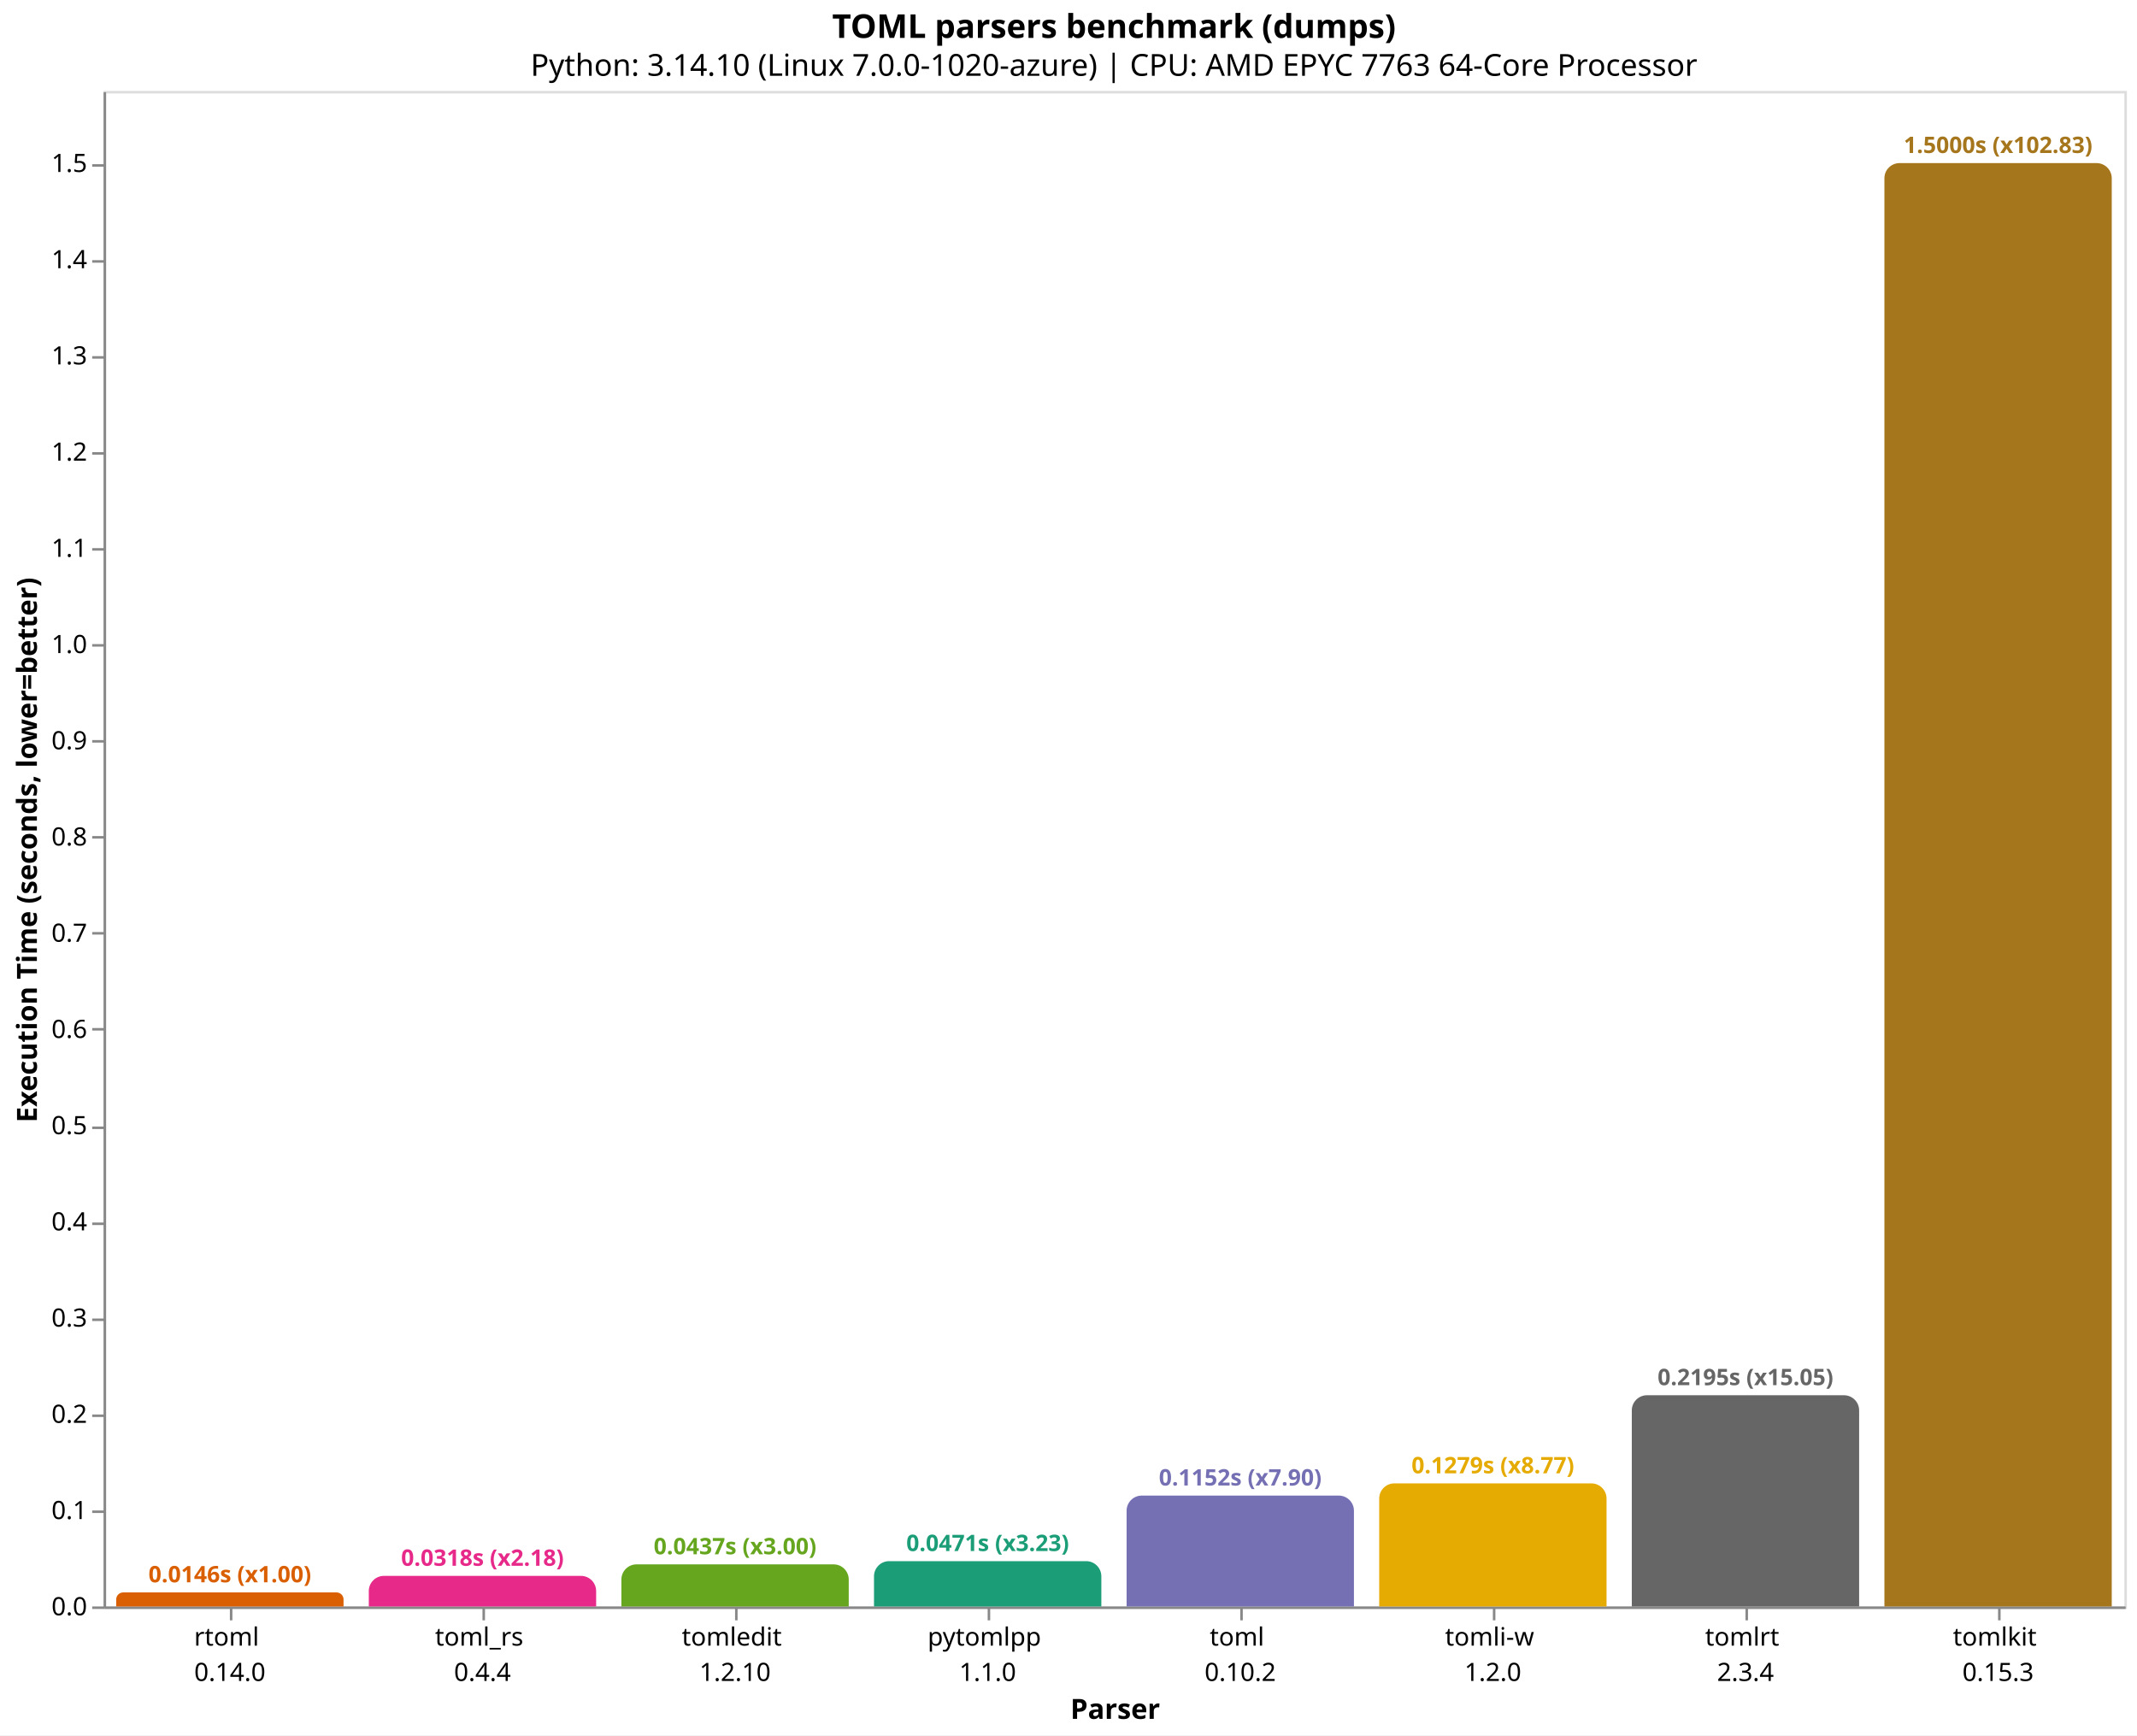
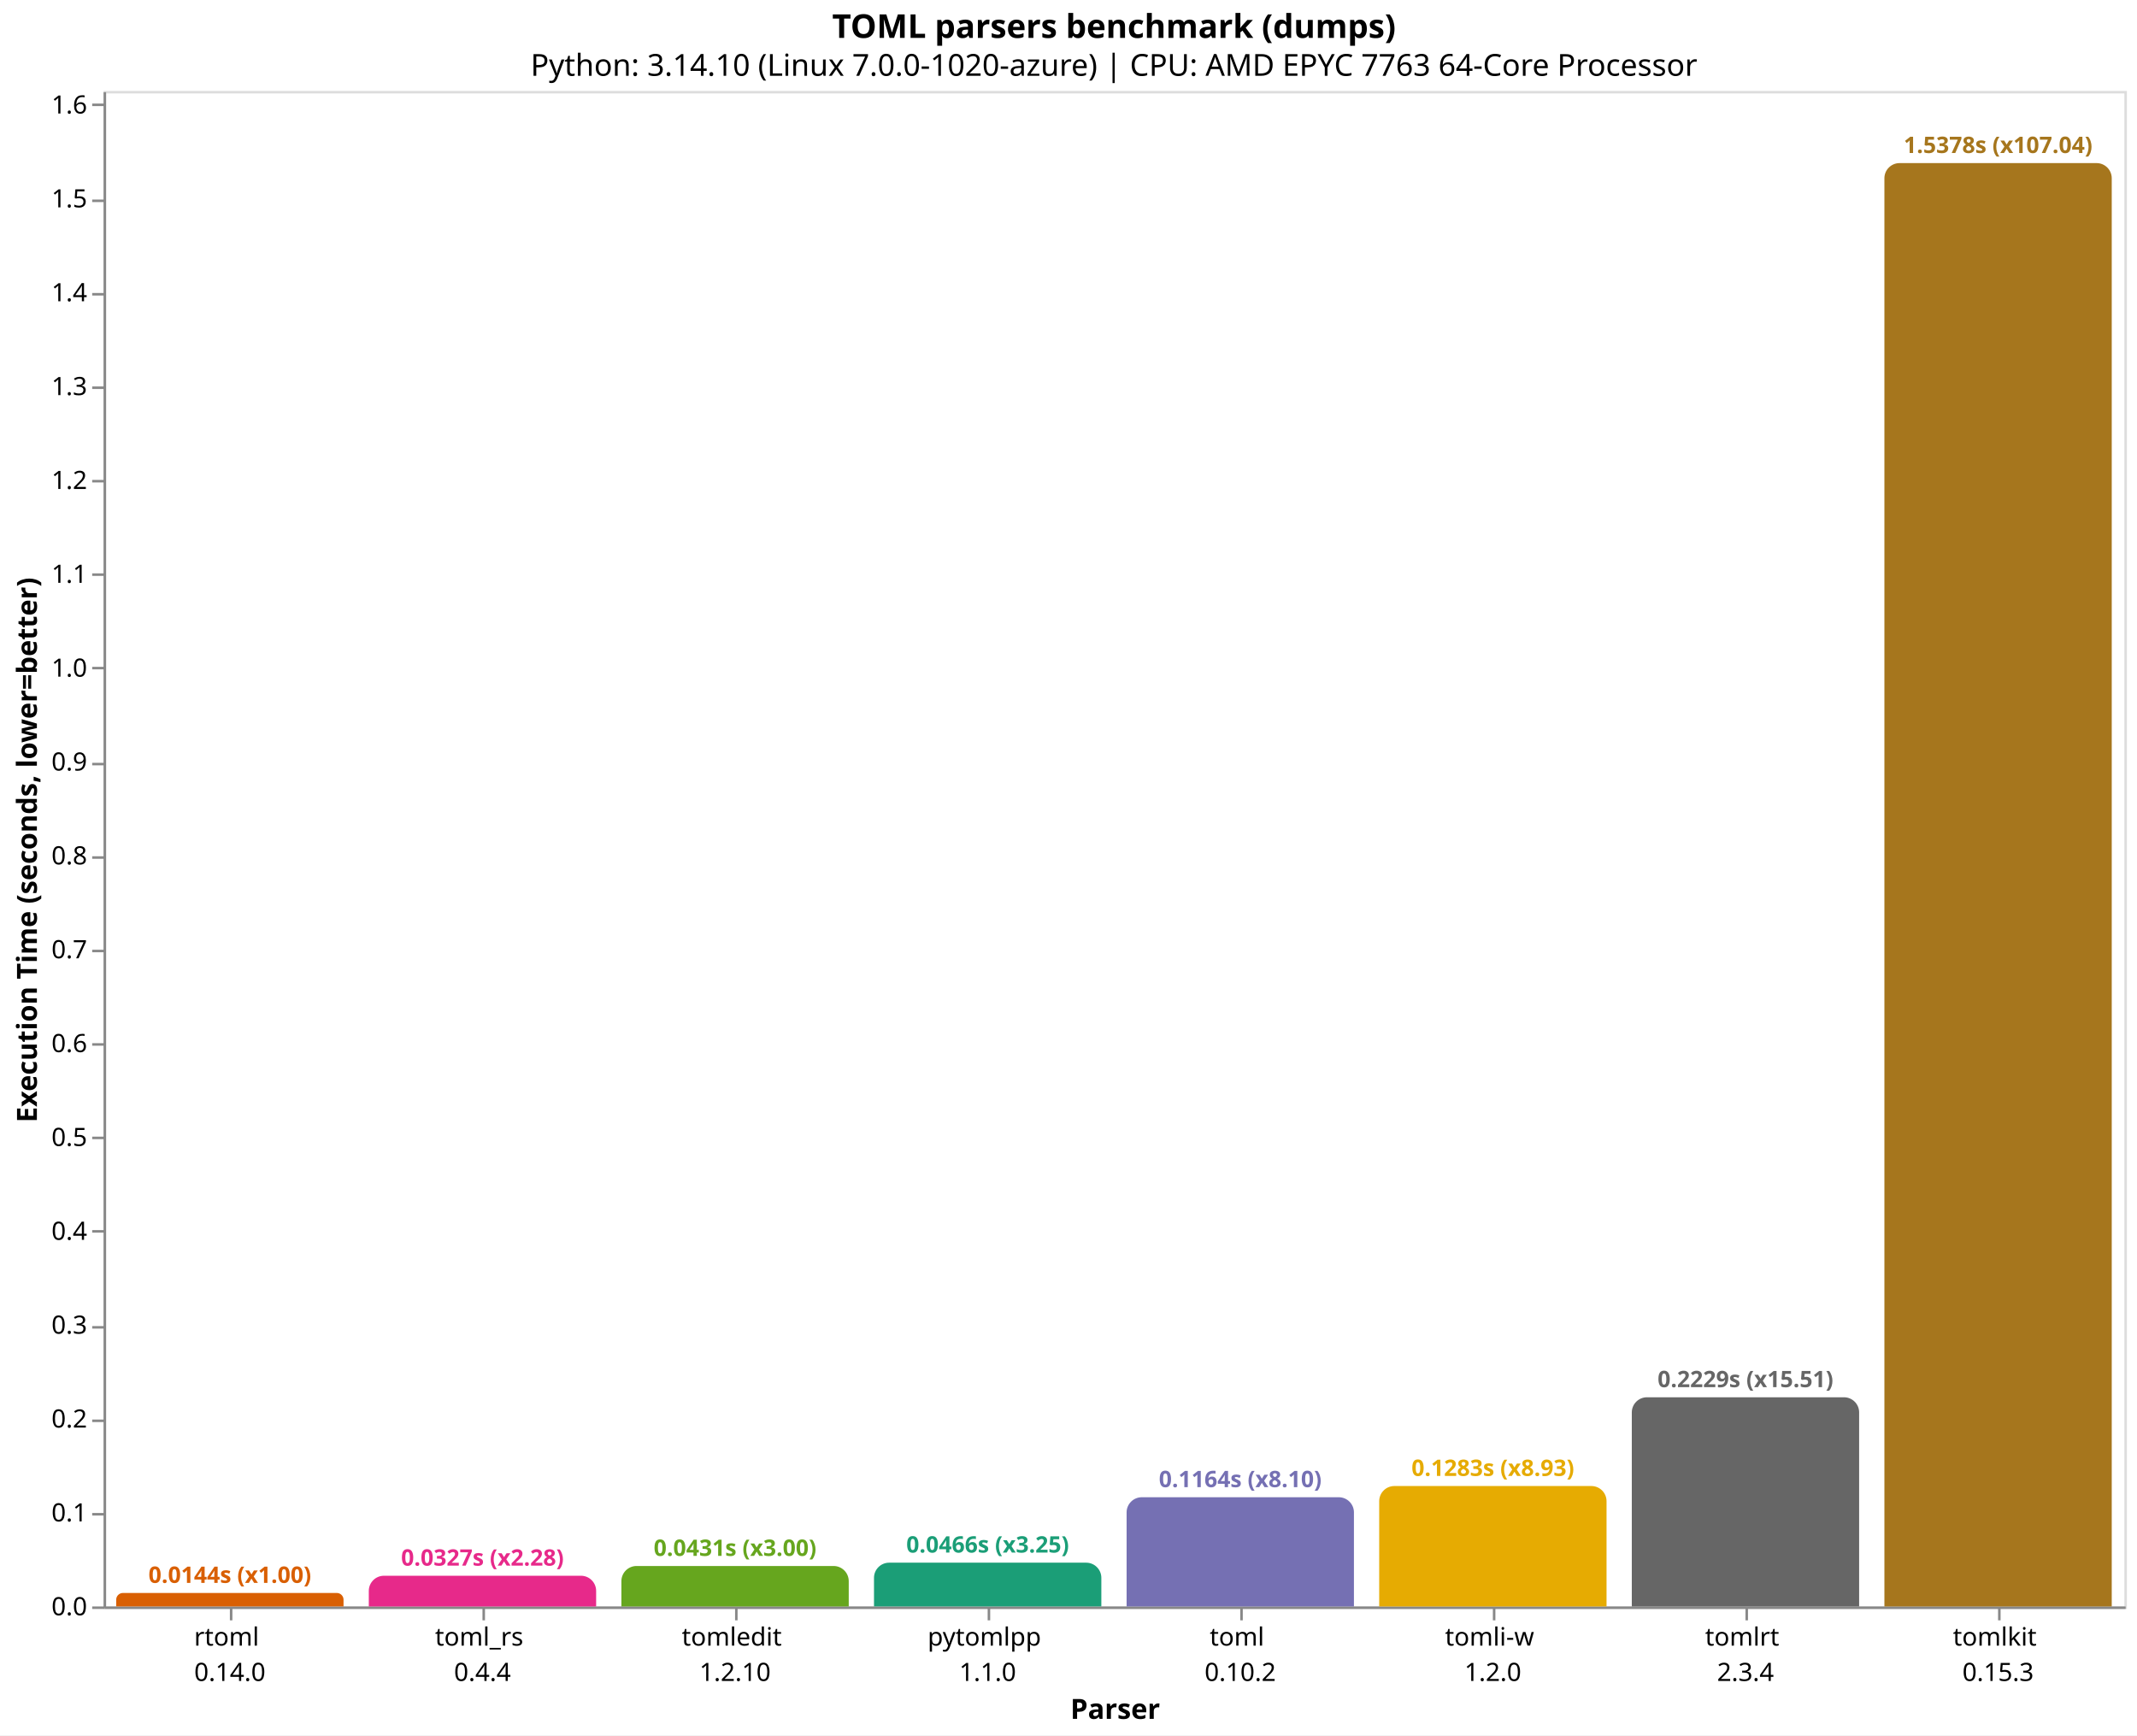
<svg xmlns="http://www.w3.org/2000/svg" version="1.1" class="marks" width="846" height="687" viewBox="0 0 846 687">
  <rect width="846" height="687" fill="white" />
  <g fill="none" stroke-miterlimit="10" transform="translate(41,36)">
    <g class="mark-group role-frame root" role="graphics-object" aria-roledescription="group mark container">
      <g transform="translate(0,0)">
        <path class="background" aria-hidden="true" d="M0.5,0.5h800v600h-800Z" stroke="#ddd" />
        <g>
          <g class="mark-group role-axis" role="graphics-symbol" aria-roledescription="axis" aria-label="X-axis titled 'Parser' for a discrete scale with 8 values: rtoml&#10;0.14.0, toml_rs&#10;0.4.4, tomledit&#10;1.2.10, pytomlpp&#10;1.1.0, toml&#10;0.10.2, ending with tomlkit&#10;0.15.3">
            <g transform="translate(0.5,600.5)">
              <path class="background" aria-hidden="true" d="M0,0h0v0h0Z" pointer-events="none" />
              <g>
                <g class="mark-rule role-axis-tick" pointer-events="none">
                  <line transform="translate(50,0)" x2="0" y2="5" stroke="#888" stroke-width="1" opacity="1" />
                  <line transform="translate(150,0)" x2="0" y2="5" stroke="#888" stroke-width="1" opacity="1" />
                  <line transform="translate(250,0)" x2="0" y2="5" stroke="#888" stroke-width="1" opacity="1" />
                  <line transform="translate(350,0)" x2="0" y2="5" stroke="#888" stroke-width="1" opacity="1" />
                  <line transform="translate(450,0)" x2="0" y2="5" stroke="#888" stroke-width="1" opacity="1" />
                  <line transform="translate(550,0)" x2="0" y2="5" stroke="#888" stroke-width="1" opacity="1" />
                  <line transform="translate(650,0)" x2="0" y2="5" stroke="#888" stroke-width="1" opacity="1" />
                  <line transform="translate(750,0)" x2="0" y2="5" stroke="#888" stroke-width="1" opacity="1" />
                </g>
                <g class="mark-text role-axis-label" pointer-events="none">
                  <text text-anchor="middle" transform="translate(49.5,15)" font-family="sans-serif" font-size="10px" fill="#000" opacity="1">
                    <tspan>rtoml</tspan>
                    <tspan x="0" dy="14">0.14.0</tspan>
                  </text>
                  <text text-anchor="middle" transform="translate(149.5,15)" font-family="sans-serif" font-size="10px" fill="#000" opacity="1">
                    <tspan>toml_rs</tspan>
                    <tspan x="0" dy="14">0.4.4</tspan>
                  </text>
                  <text text-anchor="middle" transform="translate(249.5,15)" font-family="sans-serif" font-size="10px" fill="#000" opacity="1">
                    <tspan>tomledit</tspan>
                    <tspan x="0" dy="14">1.2.10</tspan>
                  </text>
                  <text text-anchor="middle" transform="translate(349.5,15)" font-family="sans-serif" font-size="10px" fill="#000" opacity="1">
                    <tspan>pytomlpp</tspan>
                    <tspan x="0" dy="14">1.1.0</tspan>
                  </text>
                  <text text-anchor="middle" transform="translate(449.5,15)" font-family="sans-serif" font-size="10px" fill="#000" opacity="1">
                    <tspan>toml</tspan>
                    <tspan x="0" dy="14">0.10.2</tspan>
                  </text>
                  <text text-anchor="middle" transform="translate(549.5,15)" font-family="sans-serif" font-size="10px" fill="#000" opacity="1">
                    <tspan>tomli-w</tspan>
                    <tspan x="0" dy="14">1.2.0</tspan>
                  </text>
                  <text text-anchor="middle" transform="translate(649.5,15)" font-family="sans-serif" font-size="10px" fill="#000" opacity="1">
                    <tspan>tomlrt</tspan>
                    <tspan x="0" dy="14">2.3.4</tspan>
                  </text>
                  <text text-anchor="middle" transform="translate(749.5,15)" font-family="sans-serif" font-size="10px" fill="#000" opacity="1">
                    <tspan>tomlkit</tspan>
                    <tspan x="0" dy="14">0.15.3</tspan>
                  </text>
                </g>
                <g class="mark-rule role-axis-domain" pointer-events="none">
                  <line transform="translate(0,0)" x2="800" y2="0" stroke="#888" stroke-width="1" opacity="1" />
                </g>
                <g class="mark-text role-axis-title" pointer-events="none">
                  <text text-anchor="middle" transform="translate(400,44)" font-family="sans-serif" font-size="11px" font-weight="bold" fill="#000" opacity="1">Parser</text>
                </g>
              </g>
              <path class="foreground" aria-hidden="true" d="" pointer-events="none" display="none" />
            </g>
          </g>
          <g class="mark-group role-axis" role="graphics-symbol" aria-roledescription="axis" aria-label="Y-axis titled 'Execution Time (seconds, lower=better)' for a linear scale with values from 0.0 to 1.6">
            <g transform="translate(0.5,0.5)">
              <path class="background" aria-hidden="true" d="M0,0h0v0h0Z" pointer-events="none" />
              <g>
                <g class="mark-rule role-axis-tick" pointer-events="none">
                  <line transform="translate(0,600)" x2="-5" y2="0" stroke="#888" stroke-width="1" opacity="1" />
-                   <line transform="translate(0,562)" x2="-5" y2="0" stroke="#888" stroke-width="1" opacity="1" />
-                   <line transform="translate(0,524)" x2="-5" y2="0" stroke="#888" stroke-width="1" opacity="1" />
-                   <line transform="translate(0,486)" x2="-5" y2="0" stroke="#888" stroke-width="1" opacity="1" />
-                   <line transform="translate(0,448)" x2="-5" y2="0" stroke="#888" stroke-width="1" opacity="1" />
-                   <line transform="translate(0,410)" x2="-5" y2="0" stroke="#888" stroke-width="1" opacity="1" />
-                   <line transform="translate(0,371)" x2="-5" y2="0" stroke="#888" stroke-width="1" opacity="1" />
-                   <line transform="translate(0,333)" x2="-5" y2="0" stroke="#888" stroke-width="1" opacity="1" />
-                   <line transform="translate(0,295)" x2="-5" y2="0" stroke="#888" stroke-width="1" opacity="1" />
-                   <line transform="translate(0,257)" x2="-5" y2="0" stroke="#888" stroke-width="1" opacity="1" />
-                   <line transform="translate(0,219)" x2="-5" y2="0" stroke="#888" stroke-width="1" opacity="1" />
-                   <line transform="translate(0,181)" x2="-5" y2="0" stroke="#888" stroke-width="1" opacity="1" />
-                   <line transform="translate(0,143)" x2="-5" y2="0" stroke="#888" stroke-width="1" opacity="1" />
-                   <line transform="translate(0,105)" x2="-5" y2="0" stroke="#888" stroke-width="1" opacity="1" />
-                   <line transform="translate(0,67)" x2="-5" y2="0" stroke="#888" stroke-width="1" opacity="1" />
-                   <line transform="translate(0,29)" x2="-5" y2="0" stroke="#888" stroke-width="1" opacity="1" />
+                   <line transform="translate(0,563)" x2="-5" y2="0" stroke="#888" stroke-width="1" opacity="1" />
+                   <line transform="translate(0,526)" x2="-5" y2="0" stroke="#888" stroke-width="1" opacity="1" />
+                   <line transform="translate(0,489)" x2="-5" y2="0" stroke="#888" stroke-width="1" opacity="1" />
+                   <line transform="translate(0,451)" x2="-5" y2="0" stroke="#888" stroke-width="1" opacity="1" />
+                   <line transform="translate(0,414)" x2="-5" y2="0" stroke="#888" stroke-width="1" opacity="1" />
+                   <line transform="translate(0,377)" x2="-5" y2="0" stroke="#888" stroke-width="1" opacity="1" />
+                   <line transform="translate(0,340)" x2="-5" y2="0" stroke="#888" stroke-width="1" opacity="1" />
+                   <line transform="translate(0,303)" x2="-5" y2="0" stroke="#888" stroke-width="1" opacity="1" />
+                   <line transform="translate(0,266)" x2="-5" y2="0" stroke="#888" stroke-width="1" opacity="1" />
+                   <line transform="translate(0,228)" x2="-5" y2="0" stroke="#888" stroke-width="1" opacity="1" />
+                   <line transform="translate(0,191)" x2="-5" y2="0" stroke="#888" stroke-width="1" opacity="1" />
+                   <line transform="translate(0,154)" x2="-5" y2="0" stroke="#888" stroke-width="1" opacity="1" />
+                   <line transform="translate(0,117)" x2="-5" y2="0" stroke="#888" stroke-width="1" opacity="1" />
+                   <line transform="translate(0,80)" x2="-5" y2="0" stroke="#888" stroke-width="1" opacity="1" />
+                   <line transform="translate(0,43)" x2="-5" y2="0" stroke="#888" stroke-width="1" opacity="1" />
+                   <line transform="translate(0,5)" x2="-5" y2="0" stroke="#888" stroke-width="1" opacity="1" />
                </g>
                <g class="mark-text role-axis-label" pointer-events="none">
                  <text text-anchor="end" transform="translate(-7,603)" font-family="sans-serif" font-size="10px" fill="#000" opacity="1">0.0</text>
-                   <text text-anchor="end" transform="translate(-7,564.9057)" font-family="sans-serif" font-size="10px" fill="#000" opacity="1">0.1</text>
-                   <text text-anchor="end" transform="translate(-7,526.8115)" font-family="sans-serif" font-size="10px" fill="#000" opacity="1">0.2</text>
-                   <text text-anchor="end" transform="translate(-7,488.7172)" font-family="sans-serif" font-size="10px" fill="#000" opacity="1">0.3</text>
-                   <text text-anchor="end" transform="translate(-7,450.623)" font-family="sans-serif" font-size="10px" fill="#000" opacity="1">0.4</text>
-                   <text text-anchor="end" transform="translate(-7,412.5287)" font-family="sans-serif" font-size="10px" fill="#000" opacity="1">0.5</text>
-                   <text text-anchor="end" transform="translate(-7,374.4345)" font-family="sans-serif" font-size="10px" fill="#000" opacity="1">0.6</text>
-                   <text text-anchor="end" transform="translate(-7,336.3402)" font-family="sans-serif" font-size="10px" fill="#000" opacity="1">0.7</text>
-                   <text text-anchor="end" transform="translate(-7,298.246)" font-family="sans-serif" font-size="10px" fill="#000" opacity="1">0.8</text>
-                   <text text-anchor="end" transform="translate(-7,260.1517)" font-family="sans-serif" font-size="10px" fill="#000" opacity="1">0.9</text>
-                   <text text-anchor="end" transform="translate(-7,222.0574)" font-family="sans-serif" font-size="10px" fill="#000" opacity="1">1.0</text>
-                   <text text-anchor="end" transform="translate(-7,183.9632)" font-family="sans-serif" font-size="10px" fill="#000" opacity="1">1.1</text>
-                   <text text-anchor="end" transform="translate(-7,145.8689)" font-family="sans-serif" font-size="10px" fill="#000" opacity="1">1.2</text>
-                   <text text-anchor="end" transform="translate(-7,107.7747)" font-family="sans-serif" font-size="10px" fill="#000" opacity="1">1.3</text>
-                   <text text-anchor="end" transform="translate(-7,69.68043)" font-family="sans-serif" font-size="10px" fill="#000" opacity="1">1.4</text>
-                   <text text-anchor="end" transform="translate(-7,31.58617)" font-family="sans-serif" font-size="10px" fill="#000" opacity="1">1.5</text>
+                   <text text-anchor="end" transform="translate(-7,565.8403)" font-family="sans-serif" font-size="10px" fill="#000" opacity="1">0.1</text>
+                   <text text-anchor="end" transform="translate(-7,528.6805)" font-family="sans-serif" font-size="10px" fill="#000" opacity="1">0.2</text>
+                   <text text-anchor="end" transform="translate(-7,491.5208)" font-family="sans-serif" font-size="10px" fill="#000" opacity="1">0.3</text>
+                   <text text-anchor="end" transform="translate(-7,454.3611)" font-family="sans-serif" font-size="10px" fill="#000" opacity="1">0.4</text>
+                   <text text-anchor="end" transform="translate(-7,417.2014)" font-family="sans-serif" font-size="10px" fill="#000" opacity="1">0.5</text>
+                   <text text-anchor="end" transform="translate(-7,380.0416)" font-family="sans-serif" font-size="10px" fill="#000" opacity="1">0.6</text>
+                   <text text-anchor="end" transform="translate(-7,342.8819)" font-family="sans-serif" font-size="10px" fill="#000" opacity="1">0.7</text>
+                   <text text-anchor="end" transform="translate(-7,305.7222)" font-family="sans-serif" font-size="10px" fill="#000" opacity="1">0.8</text>
+                   <text text-anchor="end" transform="translate(-7,268.5625)" font-family="sans-serif" font-size="10px" fill="#000" opacity="1">0.9</text>
+                   <text text-anchor="end" transform="translate(-7,231.4027)" font-family="sans-serif" font-size="10px" fill="#000" opacity="1">1.0</text>
+                   <text text-anchor="end" transform="translate(-7,194.243)" font-family="sans-serif" font-size="10px" fill="#000" opacity="1">1.1</text>
+                   <text text-anchor="end" transform="translate(-7,157.0833)" font-family="sans-serif" font-size="10px" fill="#000" opacity="1">1.2</text>
+                   <text text-anchor="end" transform="translate(-7,119.9235)" font-family="sans-serif" font-size="10px" fill="#000" opacity="1">1.3</text>
+                   <text text-anchor="end" transform="translate(-7,82.76381)" font-family="sans-serif" font-size="10px" fill="#000" opacity="1">1.4</text>
+                   <text text-anchor="end" transform="translate(-7,45.60408)" font-family="sans-serif" font-size="10px" fill="#000" opacity="1">1.5</text>
+                   <text text-anchor="end" transform="translate(-7,8.444357)" font-family="sans-serif" font-size="10px" fill="#000" opacity="1">1.6</text>
                </g>
                <g class="mark-rule role-axis-domain" pointer-events="none">
                  <line transform="translate(0,600)" x2="0" y2="-600" stroke="#888" stroke-width="1" opacity="1" />
                </g>
                <g class="mark-text role-axis-title" pointer-events="none">
                  <text text-anchor="middle" transform="translate(-24.90137,300) rotate(-90) translate(0,-2)" font-family="sans-serif" font-size="11px" font-weight="bold" fill="#000" opacity="1">Execution Time (seconds, lower=better)</text>
                </g>
              </g>
              <path class="foreground" aria-hidden="true" d="" pointer-events="none" display="none" />
            </g>
          </g>
          <g class="mark-group role-scope" role="graphics-object" aria-roledescription="group mark container">
-             <g transform="translate(5,594.443)">
-               <path class="background" aria-hidden="true" d="M2.779,0L87.221,0C88.755,0,90,1.245,90,2.779L90,5.557C90,5.557,90,5.557,90,5.557L0,5.557C0,5.557,0,5.557,0,5.557L0,2.779C0,1.245,1.245,0,2.779,0Z" />
+             <g transform="translate(5,594.6615)">
+               <path class="background" aria-hidden="true" d="M2.669,0L87.331,0C88.804,0,90,1.196,90,2.669L90,5.338C90,5.338,90,5.338,90,5.338L0,5.338C0,5.338,0,5.338,0,5.338L0,2.669C0,1.196,1.196,0,2.669,0Z" />
              <g clip-path="url(#clip9)">
                <g class="mark-group role-scope" role="graphics-object" aria-roledescription="group mark container">
-                   <g transform="translate(0,-594.443)">
-                     <path class="background" aria-hidden="true" d="M0,0h90v0h-90Z" />
-                     <g>
-                       <g class="mark-rect role-mark layer_0_marks" role="graphics-object" aria-roledescription="rect mark container">
-                         <path aria-label="Parser: rtoml&#10;0.14.0; Execution Time (seconds, lower=better): 0.014587564; parser: rtoml; Execution Time (s): 0.0146; Slowdown: 1.00" role="graphics-symbol" aria-roledescription="bar" d="M0,594.443h90v5.557h-90Z" fill="#d95f02" />
-                       </g>
-                     </g>
-                     <path class="foreground" aria-hidden="true" d="" display="none" />
-                   </g>
-                 </g>
-               </g>
-               <path class="foreground" aria-hidden="true" d="" display="none" />
-             </g>
-             <g transform="translate(105,587.899)">
-               <path class="background" aria-hidden="true" d="M6,0L84,0C87.311,0,90,2.689,90,6L90,12.101C90,12.101,90,12.101,90,12.101L0,12.101C0,12.101,0,12.101,0,12.101L0,6C0,2.689,2.689,0,6,0Z" />
+                   <g transform="translate(0,-594.6615)">
+                     <path class="background" aria-hidden="true" d="M0,0h90v0h-90Z" />
+                     <g>
+                       <g class="mark-rect role-mark layer_0_marks" role="graphics-object" aria-roledescription="rect mark container">
+                         <path aria-label="Parser: rtoml&#10;0.14.0; Execution Time (seconds, lower=better): 0.014366249; parser: rtoml; Execution Time (s): 0.0144; Slowdown: 1.00" role="graphics-symbol" aria-roledescription="bar" d="M0,594.662h90v5.338h-90Z" fill="#d95f02" />
+                       </g>
+                     </g>
+                     <path class="foreground" aria-hidden="true" d="" display="none" />
+                   </g>
+                 </g>
+               </g>
+               <path class="foreground" aria-hidden="true" d="" display="none" />
+             </g>
+             <g transform="translate(105,587.8454)">
+               <path class="background" aria-hidden="true" d="M6,0L84,0C87.311,0,90,2.689,90,6L90,12.155C90,12.155,90,12.155,90,12.155L0,12.155C0,12.155,0,12.155,0,12.155L0,6C0,2.689,2.689,0,6,0Z" />
              <g clip-path="url(#clip10)">
                <g class="mark-group role-scope" role="graphics-object" aria-roledescription="group mark container">
-                   <g transform="translate(0,-587.899)">
-                     <path class="background" aria-hidden="true" d="M0,0h90v0h-90Z" />
-                     <g>
-                       <g class="mark-rect role-mark layer_0_marks" role="graphics-object" aria-roledescription="rect mark container">
-                         <path aria-label="Parser: toml_rs&#10;0.4.4; Execution Time (seconds, lower=better): 0.031766017; parser: toml_rs; Execution Time (s): 0.0318; Slowdown: 2.18" role="graphics-symbol" aria-roledescription="bar" d="M0,587.899h90v12.101h-90Z" fill="#e7298a" />
-                       </g>
-                     </g>
-                     <path class="foreground" aria-hidden="true" d="" display="none" />
-                   </g>
-                 </g>
-               </g>
-               <path class="foreground" aria-hidden="true" d="" display="none" />
-             </g>
-             <g transform="translate(205,583.3394)">
-               <path class="background" aria-hidden="true" d="M6,0L84,0C87.311,0,90,2.689,90,6L90,16.661C90,16.661,90,16.661,90,16.661L0,16.661C0,16.661,0,16.661,0,16.661L0,6C0,2.689,2.689,0,6,0Z" />
+                   <g transform="translate(0,-587.8454)">
+                     <path class="background" aria-hidden="true" d="M0,0h90v0h-90Z" />
+                     <g>
+                       <g class="mark-rect role-mark layer_0_marks" role="graphics-object" aria-roledescription="rect mark container">
+                         <path aria-label="Parser: toml_rs&#10;0.4.4; Execution Time (seconds, lower=better): 0.032708963; parser: toml_rs; Execution Time (s): 0.0327; Slowdown: 2.28" role="graphics-symbol" aria-roledescription="bar" d="M0,587.845h90v12.155h-90Z" fill="#e7298a" />
+                       </g>
+                     </g>
+                     <path class="foreground" aria-hidden="true" d="" display="none" />
+                   </g>
+                 </g>
+               </g>
+               <path class="foreground" aria-hidden="true" d="" display="none" />
+             </g>
+             <g transform="translate(205,583.9834)">
+               <path class="background" aria-hidden="true" d="M6,0L84,0C87.311,0,90,2.689,90,6L90,16.017C90,16.017,90,16.017,90,16.017L0,16.017C0,16.017,0,16.017,0,16.017L0,6C0,2.689,2.689,0,6,0Z" />
              <g clip-path="url(#clip11)">
                <g class="mark-group role-scope" role="graphics-object" aria-roledescription="group mark container">
-                   <g transform="translate(0,-583.3394)">
-                     <path class="background" aria-hidden="true" d="M0,0h90v0h-90Z" />
-                     <g>
-                       <g class="mark-rect role-mark layer_0_marks" role="graphics-object" aria-roledescription="rect mark container">
-                         <path aria-label="Parser: tomledit&#10;1.2.10; Execution Time (seconds, lower=better): 0.043735131; parser: tomledit; Execution Time (s): 0.0437; Slowdown: 3.00" role="graphics-symbol" aria-roledescription="bar" d="M0,583.339h90v16.661h-90Z" fill="#66a61e" />
-                       </g>
-                     </g>
-                     <path class="foreground" aria-hidden="true" d="" display="none" />
-                   </g>
-                 </g>
-               </g>
-               <path class="foreground" aria-hidden="true" d="" display="none" />
-             </g>
-             <g transform="translate(305,582.0649)">
-               <path class="background" aria-hidden="true" d="M6,0L84,0C87.311,0,90,2.689,90,6L90,17.935C90,17.935,90,17.935,90,17.935L0,17.935C0,17.935,0,17.935,0,17.935L0,6C0,2.689,2.689,0,6,0Z" />
+                   <g transform="translate(0,-583.9834)">
+                     <path class="background" aria-hidden="true" d="M0,0h90v0h-90Z" />
+                     <g>
+                       <g class="mark-rect role-mark layer_0_marks" role="graphics-object" aria-roledescription="rect mark container">
+                         <path aria-label="Parser: tomledit&#10;1.2.10; Execution Time (seconds, lower=better): 0.043102034; parser: tomledit; Execution Time (s): 0.0431; Slowdown: 3.00" role="graphics-symbol" aria-roledescription="bar" d="M0,583.983h90v16.017h-90Z" fill="#66a61e" />
+                       </g>
+                     </g>
+                     <path class="foreground" aria-hidden="true" d="" display="none" />
+                   </g>
+                 </g>
+               </g>
+               <path class="foreground" aria-hidden="true" d="" display="none" />
+             </g>
+             <g transform="translate(305,582.6716)">
+               <path class="background" aria-hidden="true" d="M6,0L84,0C87.311,0,90,2.689,90,6L90,17.328C90,17.328,90,17.328,90,17.328L0,17.328C0,17.328,0,17.328,0,17.328L0,6C0,2.689,2.689,0,6,0Z" />
              <g clip-path="url(#clip12)">
                <g class="mark-group role-scope" role="graphics-object" aria-roledescription="group mark container">
-                   <g transform="translate(0,-582.0649)">
-                     <path class="background" aria-hidden="true" d="M0,0h90v0h-90Z" />
-                     <g>
-                       <g class="mark-rect role-mark layer_0_marks" role="graphics-object" aria-roledescription="rect mark container">
-                         <path aria-label="Parser: pytomlpp&#10;1.1.0; Execution Time (seconds, lower=better): 0.047080796; parser: pytomlpp; Execution Time (s): 0.0471; Slowdown: 3.23" role="graphics-symbol" aria-roledescription="bar" d="M0,582.065h90v17.935h-90Z" fill="#1b9e77" />
-                       </g>
-                     </g>
-                     <path class="foreground" aria-hidden="true" d="" display="none" />
-                   </g>
-                 </g>
-               </g>
-               <path class="foreground" aria-hidden="true" d="" display="none" />
-             </g>
-             <g transform="translate(405,556.1117)">
-               <path class="background" aria-hidden="true" d="M6,0L84,0C87.311,0,90,2.689,90,6L90,43.888C90,43.888,90,43.888,90,43.888L0,43.888C0,43.888,0,43.888,0,43.888L0,6C0,2.689,2.689,0,6,0Z" />
+                   <g transform="translate(0,-582.6716)">
+                     <path class="background" aria-hidden="true" d="M0,0h90v0h-90Z" />
+                     <g>
+                       <g class="mark-rect role-mark layer_0_marks" role="graphics-object" aria-roledescription="rect mark container">
+                         <path aria-label="Parser: pytomlpp&#10;1.1.0; Execution Time (seconds, lower=better): 0.046632135; parser: pytomlpp; Execution Time (s): 0.0466; Slowdown: 3.25" role="graphics-symbol" aria-roledescription="bar" d="M0,582.672h90v17.328h-90Z" fill="#1b9e77" />
+                       </g>
+                     </g>
+                     <path class="foreground" aria-hidden="true" d="" display="none" />
+                   </g>
+                 </g>
+               </g>
+               <path class="foreground" aria-hidden="true" d="" display="none" />
+             </g>
+             <g transform="translate(405,556.7638)">
+               <path class="background" aria-hidden="true" d="M6,0L84,0C87.311,0,90,2.689,90,6L90,43.236C90,43.236,90,43.236,90,43.236L0,43.236C0,43.236,0,43.236,0,43.236L0,6C0,2.689,2.689,0,6,0Z" />
              <g clip-path="url(#clip13)">
                <g class="mark-group role-scope" role="graphics-object" aria-roledescription="group mark container">
-                   <g transform="translate(0,-556.1117)">
-                     <path class="background" aria-hidden="true" d="M0,0h90v0h-90Z" />
-                     <g>
-                       <g class="mark-rect role-mark layer_0_marks" role="graphics-object" aria-roledescription="rect mark container">
-                         <path aria-label="Parser: toml&#10;0.10.2; Execution Time (seconds, lower=better): 0.115209836; parser: toml; Execution Time (s): 0.1152; Slowdown: 7.90" role="graphics-symbol" aria-roledescription="bar" d="M0,556.112h90v43.888h-90Z" fill="#7570b3" />
-                       </g>
-                     </g>
-                     <path class="foreground" aria-hidden="true" d="" display="none" />
-                   </g>
-                 </g>
-               </g>
-               <path class="foreground" aria-hidden="true" d="" display="none" />
-             </g>
-             <g transform="translate(505,551.2787)">
-               <path class="background" aria-hidden="true" d="M6,0L84,0C87.311,0,90,2.689,90,6L90,48.721C90,48.721,90,48.721,90,48.721L0,48.721C0,48.721,0,48.721,0,48.721L0,6C0,2.689,2.689,0,6,0Z" />
+                   <g transform="translate(0,-556.7638)">
+                     <path class="background" aria-hidden="true" d="M0,0h90v0h-90Z" />
+                     <g>
+                       <g class="mark-rect role-mark layer_0_marks" role="graphics-object" aria-roledescription="rect mark container">
+                         <path aria-label="Parser: toml&#10;0.10.2; Execution Time (seconds, lower=better): 0.116352203; parser: toml; Execution Time (s): 0.1164; Slowdown: 8.10" role="graphics-symbol" aria-roledescription="bar" d="M0,556.764h90v43.236h-90Z" fill="#7570b3" />
+                       </g>
+                     </g>
+                     <path class="foreground" aria-hidden="true" d="" display="none" />
+                   </g>
+                 </g>
+               </g>
+               <path class="foreground" aria-hidden="true" d="" display="none" />
+             </g>
+             <g transform="translate(505,552.3268)">
+               <path class="background" aria-hidden="true" d="M6,0L84,0C87.311,0,90,2.689,90,6L90,47.673C90,47.673,90,47.673,90,47.673L0,47.673C0,47.673,0,47.673,0,47.673L0,6C0,2.689,2.689,0,6,0Z" />
              <g clip-path="url(#clip14)">
                <g class="mark-group role-scope" role="graphics-object" aria-roledescription="group mark container">
-                   <g transform="translate(0,-551.2787)">
-                     <path class="background" aria-hidden="true" d="M0,0h90v0h-90Z" />
-                     <g>
-                       <g class="mark-rect role-mark layer_0_marks" role="graphics-object" aria-roledescription="rect mark container">
-                         <path aria-label="Parser: tomli-w&#10;1.2.0; Execution Time (seconds, lower=better): 0.127896618; parser: tomli-w; Execution Time (s): 0.1279; Slowdown: 8.77" role="graphics-symbol" aria-roledescription="bar" d="M0,551.279h90v48.721h-90Z" fill="#e6ab02" />
-                       </g>
-                     </g>
-                     <path class="foreground" aria-hidden="true" d="" display="none" />
-                   </g>
-                 </g>
-               </g>
-               <path class="foreground" aria-hidden="true" d="" display="none" />
-             </g>
-             <g transform="translate(605,516.3849)">
-               <path class="background" aria-hidden="true" d="M6,0L84,0C87.311,0,90,2.689,90,6L90,83.615C90,83.615,90,83.615,90,83.615L0,83.615C0,83.615,0,83.615,0,83.615L0,6C0,2.689,2.689,0,6,0Z" />
+                   <g transform="translate(0,-552.3268)">
+                     <path class="background" aria-hidden="true" d="M0,0h90v0h-90Z" />
+                     <g>
+                       <g class="mark-rect role-mark layer_0_marks" role="graphics-object" aria-roledescription="rect mark container">
+                         <path aria-label="Parser: tomli-w&#10;1.2.0; Execution Time (seconds, lower=better): 0.128292587; parser: tomli-w; Execution Time (s): 0.1283; Slowdown: 8.93" role="graphics-symbol" aria-roledescription="bar" d="M0,552.327h90v47.673h-90Z" fill="#e6ab02" />
+                       </g>
+                     </g>
+                     <path class="foreground" aria-hidden="true" d="" display="none" />
+                   </g>
+                 </g>
+               </g>
+               <path class="foreground" aria-hidden="true" d="" display="none" />
+             </g>
+             <g transform="translate(605,517.1845)">
+               <path class="background" aria-hidden="true" d="M6,0L84,0C87.311,0,90,2.689,90,6L90,82.816C90,82.816,90,82.816,90,82.816L0,82.816C0,82.816,0,82.816,0,82.816L0,6C0,2.689,2.689,0,6,0Z" />
              <g clip-path="url(#clip15)">
                <g class="mark-group role-scope" role="graphics-object" aria-roledescription="group mark container">
-                   <g transform="translate(0,-516.3849)">
-                     <path class="background" aria-hidden="true" d="M0,0h90v0h-90Z" />
-                     <g>
-                       <g class="mark-rect role-mark layer_0_marks" role="graphics-object" aria-roledescription="rect mark container">
-                         <path aria-label="Parser: tomlrt&#10;2.3.4; Execution Time (seconds, lower=better): 0.219495375; parser: tomlrt; Execution Time (s): 0.2195; Slowdown: 15.05" role="graphics-symbol" aria-roledescription="bar" d="M0,516.385h90v83.615h-90Z" fill="#666666" />
+                   <g transform="translate(0,-517.1845)">
+                     <path class="background" aria-hidden="true" d="M0,0h90v0h-90Z" />
+                     <g>
+                       <g class="mark-rect role-mark layer_0_marks" role="graphics-object" aria-roledescription="rect mark container">
+                         <path aria-label="Parser: tomlrt&#10;2.3.4; Execution Time (seconds, lower=better): 0.222863698; parser: tomlrt; Execution Time (s): 0.2229; Slowdown: 15.51" role="graphics-symbol" aria-roledescription="bar" d="M0,517.184h90v82.816h-90Z" fill="#666666" />
                      </g>
                    </g>
                    <path class="foreground" aria-hidden="true" d="" display="none" />
                  </g>
                </g>
              </g>
              <path class="foreground" aria-hidden="true" d="" display="none" />
            </g>
            <g transform="translate(705,28.57143)">
              <path class="background" aria-hidden="true" d="M6,0L84,0C87.311,0,90,2.689,90,6L90,571.429C90,571.429,90,571.429,90,571.429L0,571.429C0,571.429,0,571.429,0,571.429L0,6C0,2.689,2.689,0,6,0Z" />
              <g clip-path="url(#clip16)">
                <g class="mark-group role-scope" role="graphics-object" aria-roledescription="group mark container">
                  <g transform="translate(0,-28.57143)">
                    <path class="background" aria-hidden="true" d="M0,0h90v0h-90Z" />
                    <g>
                      <g class="mark-rect role-mark layer_0_marks" role="graphics-object" aria-roledescription="rect mark container">
-                         <path aria-label="Parser: tomlkit&#10;0.15.3; Execution Time (seconds, lower=better): 1.500038698; parser: tomlkit; Execution Time (s): 1.5000; Slowdown: 102.83" role="graphics-symbol" aria-roledescription="bar" d="M0,28.571h90v571.429h-90Z" fill="#a6761d" />
+                         <path aria-label="Parser: tomlkit&#10;0.15.3; Execution Time (seconds, lower=better): 1.537763076; parser: tomlkit; Execution Time (s): 1.5378; Slowdown: 107.04" role="graphics-symbol" aria-roledescription="bar" d="M0,28.571h90v571.429h-90Z" fill="#a6761d" />
                      </g>
                    </g>
                    <path class="foreground" aria-hidden="true" d="" display="none" />
                  </g>
                </g>
              </g>
              <path class="foreground" aria-hidden="true" d="" display="none" />
            </g>
          </g>
          <g class="mark-text role-mark layer_1_marks" role="graphics-object" aria-roledescription="text mark container">
-             <text aria-label="Parser: rtoml&#10;0.14.0; Execution Time (seconds, lower=better): 0.014587564; parser: rtoml; label: 0.0146s (x1.00); Execution Time (s): 0.0146; Slowdown: 1.00" role="graphics-symbol" aria-roledescription="text mark" text-anchor="middle" transform="translate(50,590.443)" font-family="sans-serif" font-size="9px" font-weight="bold" fill="#d95f02">0.0146s (x1.00)</text>
-             <text aria-label="Parser: toml_rs&#10;0.4.4; Execution Time (seconds, lower=better): 0.031766017; parser: toml_rs; label: 0.0318s (x2.18); Execution Time (s): 0.0318; Slowdown: 2.18" role="graphics-symbol" aria-roledescription="text mark" text-anchor="middle" transform="translate(150,583.899)" font-family="sans-serif" font-size="9px" font-weight="bold" fill="#e7298a">0.0318s (x2.18)</text>
-             <text aria-label="Parser: tomledit&#10;1.2.10; Execution Time (seconds, lower=better): 0.043735131; parser: tomledit; label: 0.0437s (x3.00); Execution Time (s): 0.0437; Slowdown: 3.00" role="graphics-symbol" aria-roledescription="text mark" text-anchor="middle" transform="translate(250,579.3394)" font-family="sans-serif" font-size="9px" font-weight="bold" fill="#66a61e">0.0437s (x3.00)</text>
-             <text aria-label="Parser: pytomlpp&#10;1.1.0; Execution Time (seconds, lower=better): 0.047080796; parser: pytomlpp; label: 0.0471s (x3.23); Execution Time (s): 0.0471; Slowdown: 3.23" role="graphics-symbol" aria-roledescription="text mark" text-anchor="middle" transform="translate(350,578.0649)" font-family="sans-serif" font-size="9px" font-weight="bold" fill="#1b9e77">0.0471s (x3.23)</text>
-             <text aria-label="Parser: toml&#10;0.10.2; Execution Time (seconds, lower=better): 0.115209836; parser: toml; label: 0.1152s (x7.90); Execution Time (s): 0.1152; Slowdown: 7.90" role="graphics-symbol" aria-roledescription="text mark" text-anchor="middle" transform="translate(450,552.1117)" font-family="sans-serif" font-size="9px" font-weight="bold" fill="#7570b3">0.1152s (x7.90)</text>
-             <text aria-label="Parser: tomli-w&#10;1.2.0; Execution Time (seconds, lower=better): 0.127896618; parser: tomli-w; label: 0.1279s (x8.77); Execution Time (s): 0.1279; Slowdown: 8.77" role="graphics-symbol" aria-roledescription="text mark" text-anchor="middle" transform="translate(550,547.2787)" font-family="sans-serif" font-size="9px" font-weight="bold" fill="#e6ab02">0.1279s (x8.77)</text>
-             <text aria-label="Parser: tomlrt&#10;2.3.4; Execution Time (seconds, lower=better): 0.219495375; parser: tomlrt; label: 0.2195s (x15.05); Execution Time (s): 0.2195; Slowdown: 15.05" role="graphics-symbol" aria-roledescription="text mark" text-anchor="middle" transform="translate(650,512.3849)" font-family="sans-serif" font-size="9px" font-weight="bold" fill="#666666">0.2195s (x15.05)</text>
-             <text aria-label="Parser: tomlkit&#10;0.15.3; Execution Time (seconds, lower=better): 1.500038698; parser: tomlkit; label: 1.5000s (x102.83); Execution Time (s): 1.5000; Slowdown: 102.83" role="graphics-symbol" aria-roledescription="text mark" text-anchor="middle" transform="translate(750,24.57143)" font-family="sans-serif" font-size="9px" font-weight="bold" fill="#a6761d">1.5000s (x102.83)</text>
+             <text aria-label="Parser: rtoml&#10;0.14.0; Execution Time (seconds, lower=better): 0.014366249; parser: rtoml; label: 0.0144s (x1.00); Execution Time (s): 0.0144; Slowdown: 1.00" role="graphics-symbol" aria-roledescription="text mark" text-anchor="middle" transform="translate(50,590.6615)" font-family="sans-serif" font-size="9px" font-weight="bold" fill="#d95f02">0.0144s (x1.00)</text>
+             <text aria-label="Parser: toml_rs&#10;0.4.4; Execution Time (seconds, lower=better): 0.032708963; parser: toml_rs; label: 0.0327s (x2.28); Execution Time (s): 0.0327; Slowdown: 2.28" role="graphics-symbol" aria-roledescription="text mark" text-anchor="middle" transform="translate(150,583.8454)" font-family="sans-serif" font-size="9px" font-weight="bold" fill="#e7298a">0.0327s (x2.28)</text>
+             <text aria-label="Parser: tomledit&#10;1.2.10; Execution Time (seconds, lower=better): 0.043102034; parser: tomledit; label: 0.0431s (x3.00); Execution Time (s): 0.0431; Slowdown: 3.00" role="graphics-symbol" aria-roledescription="text mark" text-anchor="middle" transform="translate(250,579.9834)" font-family="sans-serif" font-size="9px" font-weight="bold" fill="#66a61e">0.0431s (x3.00)</text>
+             <text aria-label="Parser: pytomlpp&#10;1.1.0; Execution Time (seconds, lower=better): 0.046632135; parser: pytomlpp; label: 0.0466s (x3.25); Execution Time (s): 0.0466; Slowdown: 3.25" role="graphics-symbol" aria-roledescription="text mark" text-anchor="middle" transform="translate(350,578.6716)" font-family="sans-serif" font-size="9px" font-weight="bold" fill="#1b9e77">0.0466s (x3.25)</text>
+             <text aria-label="Parser: toml&#10;0.10.2; Execution Time (seconds, lower=better): 0.116352203; parser: toml; label: 0.1164s (x8.10); Execution Time (s): 0.1164; Slowdown: 8.10" role="graphics-symbol" aria-roledescription="text mark" text-anchor="middle" transform="translate(450,552.7638)" font-family="sans-serif" font-size="9px" font-weight="bold" fill="#7570b3">0.1164s (x8.10)</text>
+             <text aria-label="Parser: tomli-w&#10;1.2.0; Execution Time (seconds, lower=better): 0.128292587; parser: tomli-w; label: 0.1283s (x8.93); Execution Time (s): 0.1283; Slowdown: 8.93" role="graphics-symbol" aria-roledescription="text mark" text-anchor="middle" transform="translate(550,548.3268)" font-family="sans-serif" font-size="9px" font-weight="bold" fill="#e6ab02">0.1283s (x8.93)</text>
+             <text aria-label="Parser: tomlrt&#10;2.3.4; Execution Time (seconds, lower=better): 0.222863698; parser: tomlrt; label: 0.2229s (x15.51); Execution Time (s): 0.2229; Slowdown: 15.51" role="graphics-symbol" aria-roledescription="text mark" text-anchor="middle" transform="translate(650,513.1845)" font-family="sans-serif" font-size="9px" font-weight="bold" fill="#666666">0.2229s (x15.51)</text>
+             <text aria-label="Parser: tomlkit&#10;0.15.3; Execution Time (seconds, lower=better): 1.537763076; parser: tomlkit; label: 1.5378s (x107.04); Execution Time (s): 1.5378; Slowdown: 107.04" role="graphics-symbol" aria-roledescription="text mark" text-anchor="middle" transform="translate(750,24.57143)" font-family="sans-serif" font-size="9px" font-weight="bold" fill="#a6761d">1.5378s (x107.04)</text>
          </g>
          <g class="mark-group role-title">
            <g transform="translate(400,-31)">
              <path class="background" aria-hidden="true" d="M0,0h0v0h0Z" pointer-events="none" />
              <g>
                <g class="mark-text role-title-text" role="graphics-symbol" aria-roledescription="title" aria-label="Title text 'TOML parsers benchmark (dumps)'" pointer-events="none">
                  <text text-anchor="middle" transform="translate(0,10)" font-family="sans-serif" font-size="13px" font-weight="bold" fill="#000" opacity="1">TOML parsers benchmark (dumps)</text>
                </g>
                <g class="mark-text role-title-subtitle" role="graphics-symbol" aria-roledescription="subtitle" aria-label="Subtitle text 'Python: 3.14.10 (Linux 7.0.0-1020-azure) | CPU: AMD EPYC 7763 64-Core Processor'" pointer-events="none">
                  <text text-anchor="middle" transform="translate(0,25)" font-family="sans-serif" font-size="12px" fill="#000" opacity="1">Python: 3.14.10 (Linux 7.0.0-1020-azure) | CPU: AMD EPYC 7763 64-Core Processor</text>
                </g>
              </g>
              <path class="foreground" aria-hidden="true" d="" pointer-events="none" display="none" />
            </g>
          </g>
        </g>
        <path class="foreground" aria-hidden="true" d="" display="none" />
      </g>
    </g>
  </g>
  <defs>
    <clipPath id="clip9">
-       <path d="M2.779,0L87.221,0C88.755,0,90,1.245,90,2.779L90,5.557C90,5.557,90,5.557,90,5.557L0,5.557C0,5.557,0,5.557,0,5.557L0,2.779C0,1.245,1.245,0,2.779,0Z" />
+       <path d="M2.669,0L87.331,0C88.804,0,90,1.196,90,2.669L90,5.338C90,5.338,90,5.338,90,5.338L0,5.338C0,5.338,0,5.338,0,5.338L0,2.669C0,1.196,1.196,0,2.669,0Z" />
    </clipPath>
    <clipPath id="clip10">
-       <path d="M6,0L84,0C87.311,0,90,2.689,90,6L90,12.101C90,12.101,90,12.101,90,12.101L0,12.101C0,12.101,0,12.101,0,12.101L0,6C0,2.689,2.689,0,6,0Z" />
+       <path d="M6,0L84,0C87.311,0,90,2.689,90,6L90,12.155C90,12.155,90,12.155,90,12.155L0,12.155C0,12.155,0,12.155,0,12.155L0,6C0,2.689,2.689,0,6,0Z" />
    </clipPath>
    <clipPath id="clip11">
-       <path d="M6,0L84,0C87.311,0,90,2.689,90,6L90,16.661C90,16.661,90,16.661,90,16.661L0,16.661C0,16.661,0,16.661,0,16.661L0,6C0,2.689,2.689,0,6,0Z" />
+       <path d="M6,0L84,0C87.311,0,90,2.689,90,6L90,16.017C90,16.017,90,16.017,90,16.017L0,16.017C0,16.017,0,16.017,0,16.017L0,6C0,2.689,2.689,0,6,0Z" />
    </clipPath>
    <clipPath id="clip12">
-       <path d="M6,0L84,0C87.311,0,90,2.689,90,6L90,17.935C90,17.935,90,17.935,90,17.935L0,17.935C0,17.935,0,17.935,0,17.935L0,6C0,2.689,2.689,0,6,0Z" />
+       <path d="M6,0L84,0C87.311,0,90,2.689,90,6L90,17.328C90,17.328,90,17.328,90,17.328L0,17.328C0,17.328,0,17.328,0,17.328L0,6C0,2.689,2.689,0,6,0Z" />
    </clipPath>
    <clipPath id="clip13">
-       <path d="M6,0L84,0C87.311,0,90,2.689,90,6L90,43.888C90,43.888,90,43.888,90,43.888L0,43.888C0,43.888,0,43.888,0,43.888L0,6C0,2.689,2.689,0,6,0Z" />
+       <path d="M6,0L84,0C87.311,0,90,2.689,90,6L90,43.236C90,43.236,90,43.236,90,43.236L0,43.236C0,43.236,0,43.236,0,43.236L0,6C0,2.689,2.689,0,6,0Z" />
    </clipPath>
    <clipPath id="clip14">
-       <path d="M6,0L84,0C87.311,0,90,2.689,90,6L90,48.721C90,48.721,90,48.721,90,48.721L0,48.721C0,48.721,0,48.721,0,48.721L0,6C0,2.689,2.689,0,6,0Z" />
+       <path d="M6,0L84,0C87.311,0,90,2.689,90,6L90,47.673C90,47.673,90,47.673,90,47.673L0,47.673C0,47.673,0,47.673,0,47.673L0,6C0,2.689,2.689,0,6,0Z" />
    </clipPath>
    <clipPath id="clip15">
-       <path d="M6,0L84,0C87.311,0,90,2.689,90,6L90,83.615C90,83.615,90,83.615,90,83.615L0,83.615C0,83.615,0,83.615,0,83.615L0,6C0,2.689,2.689,0,6,0Z" />
+       <path d="M6,0L84,0C87.311,0,90,2.689,90,6L90,82.816C90,82.816,90,82.816,90,82.816L0,82.816C0,82.816,0,82.816,0,82.816L0,6C0,2.689,2.689,0,6,0Z" />
    </clipPath>
    <clipPath id="clip16">
      <path d="M6,0L84,0C87.311,0,90,2.689,90,6L90,571.429C90,571.429,90,571.429,90,571.429L0,571.429C0,571.429,0,571.429,0,571.429L0,6C0,2.689,2.689,0,6,0Z" />
    </clipPath>
  </defs>
</svg>
